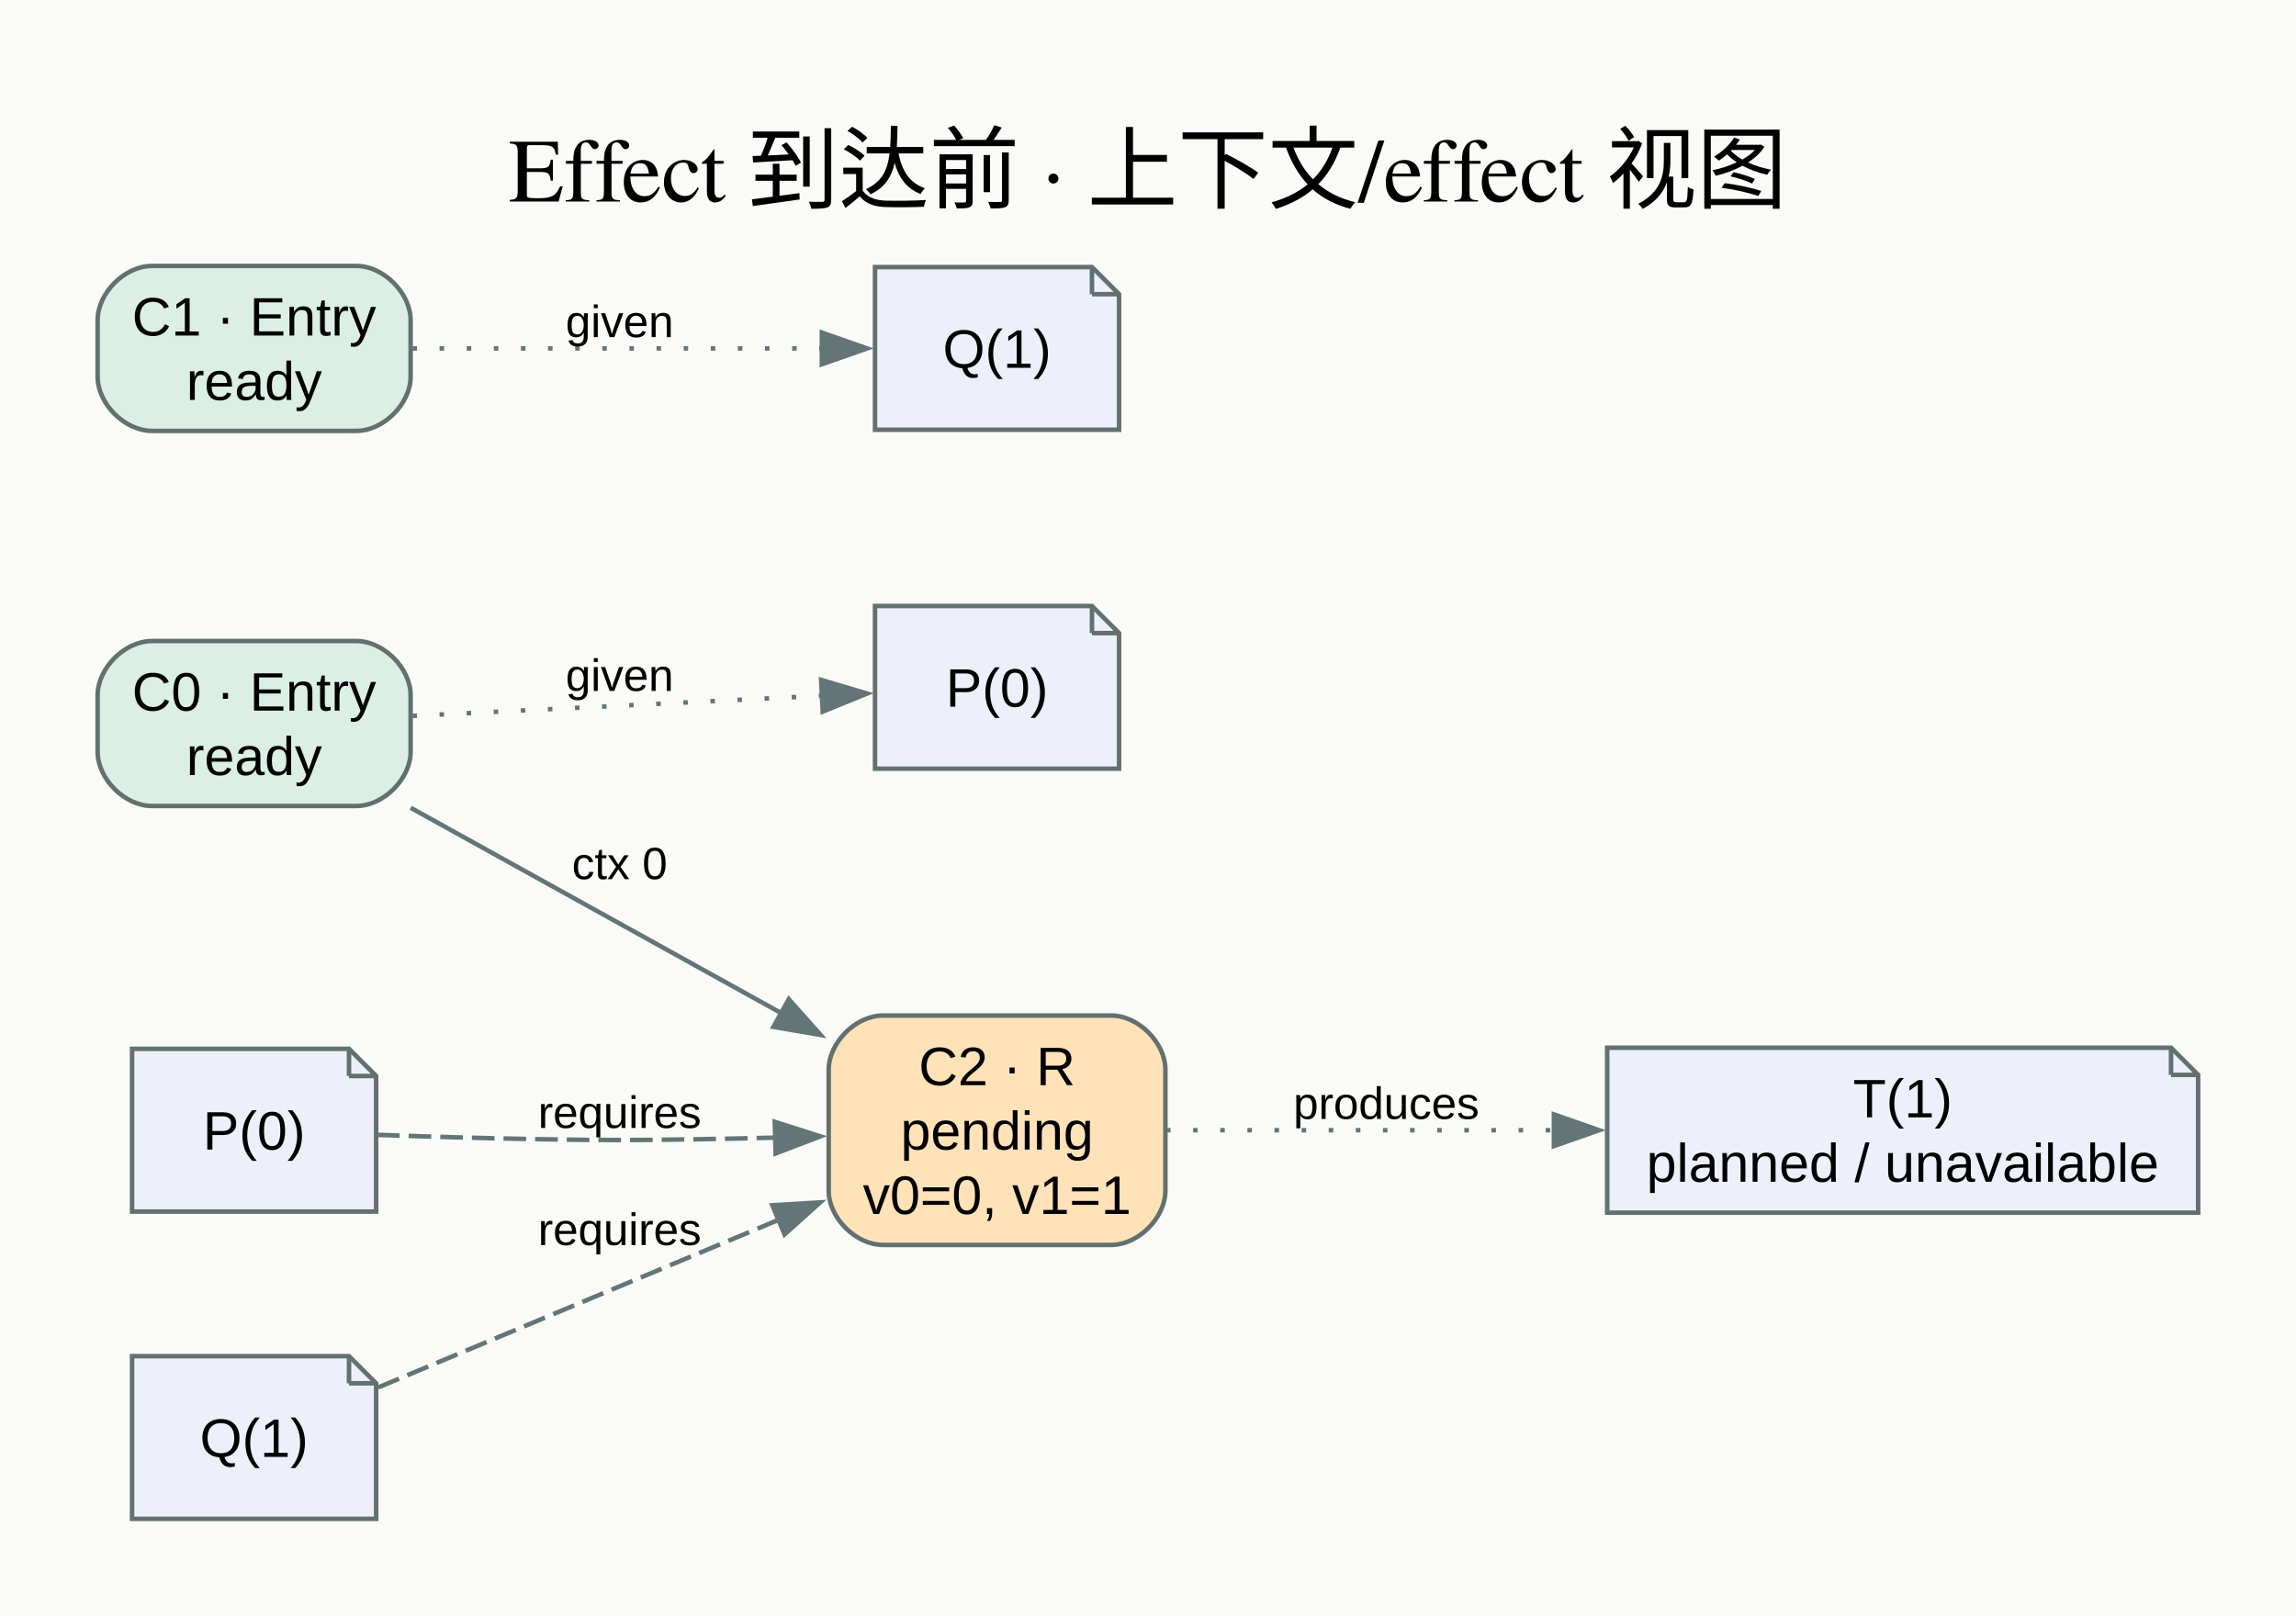
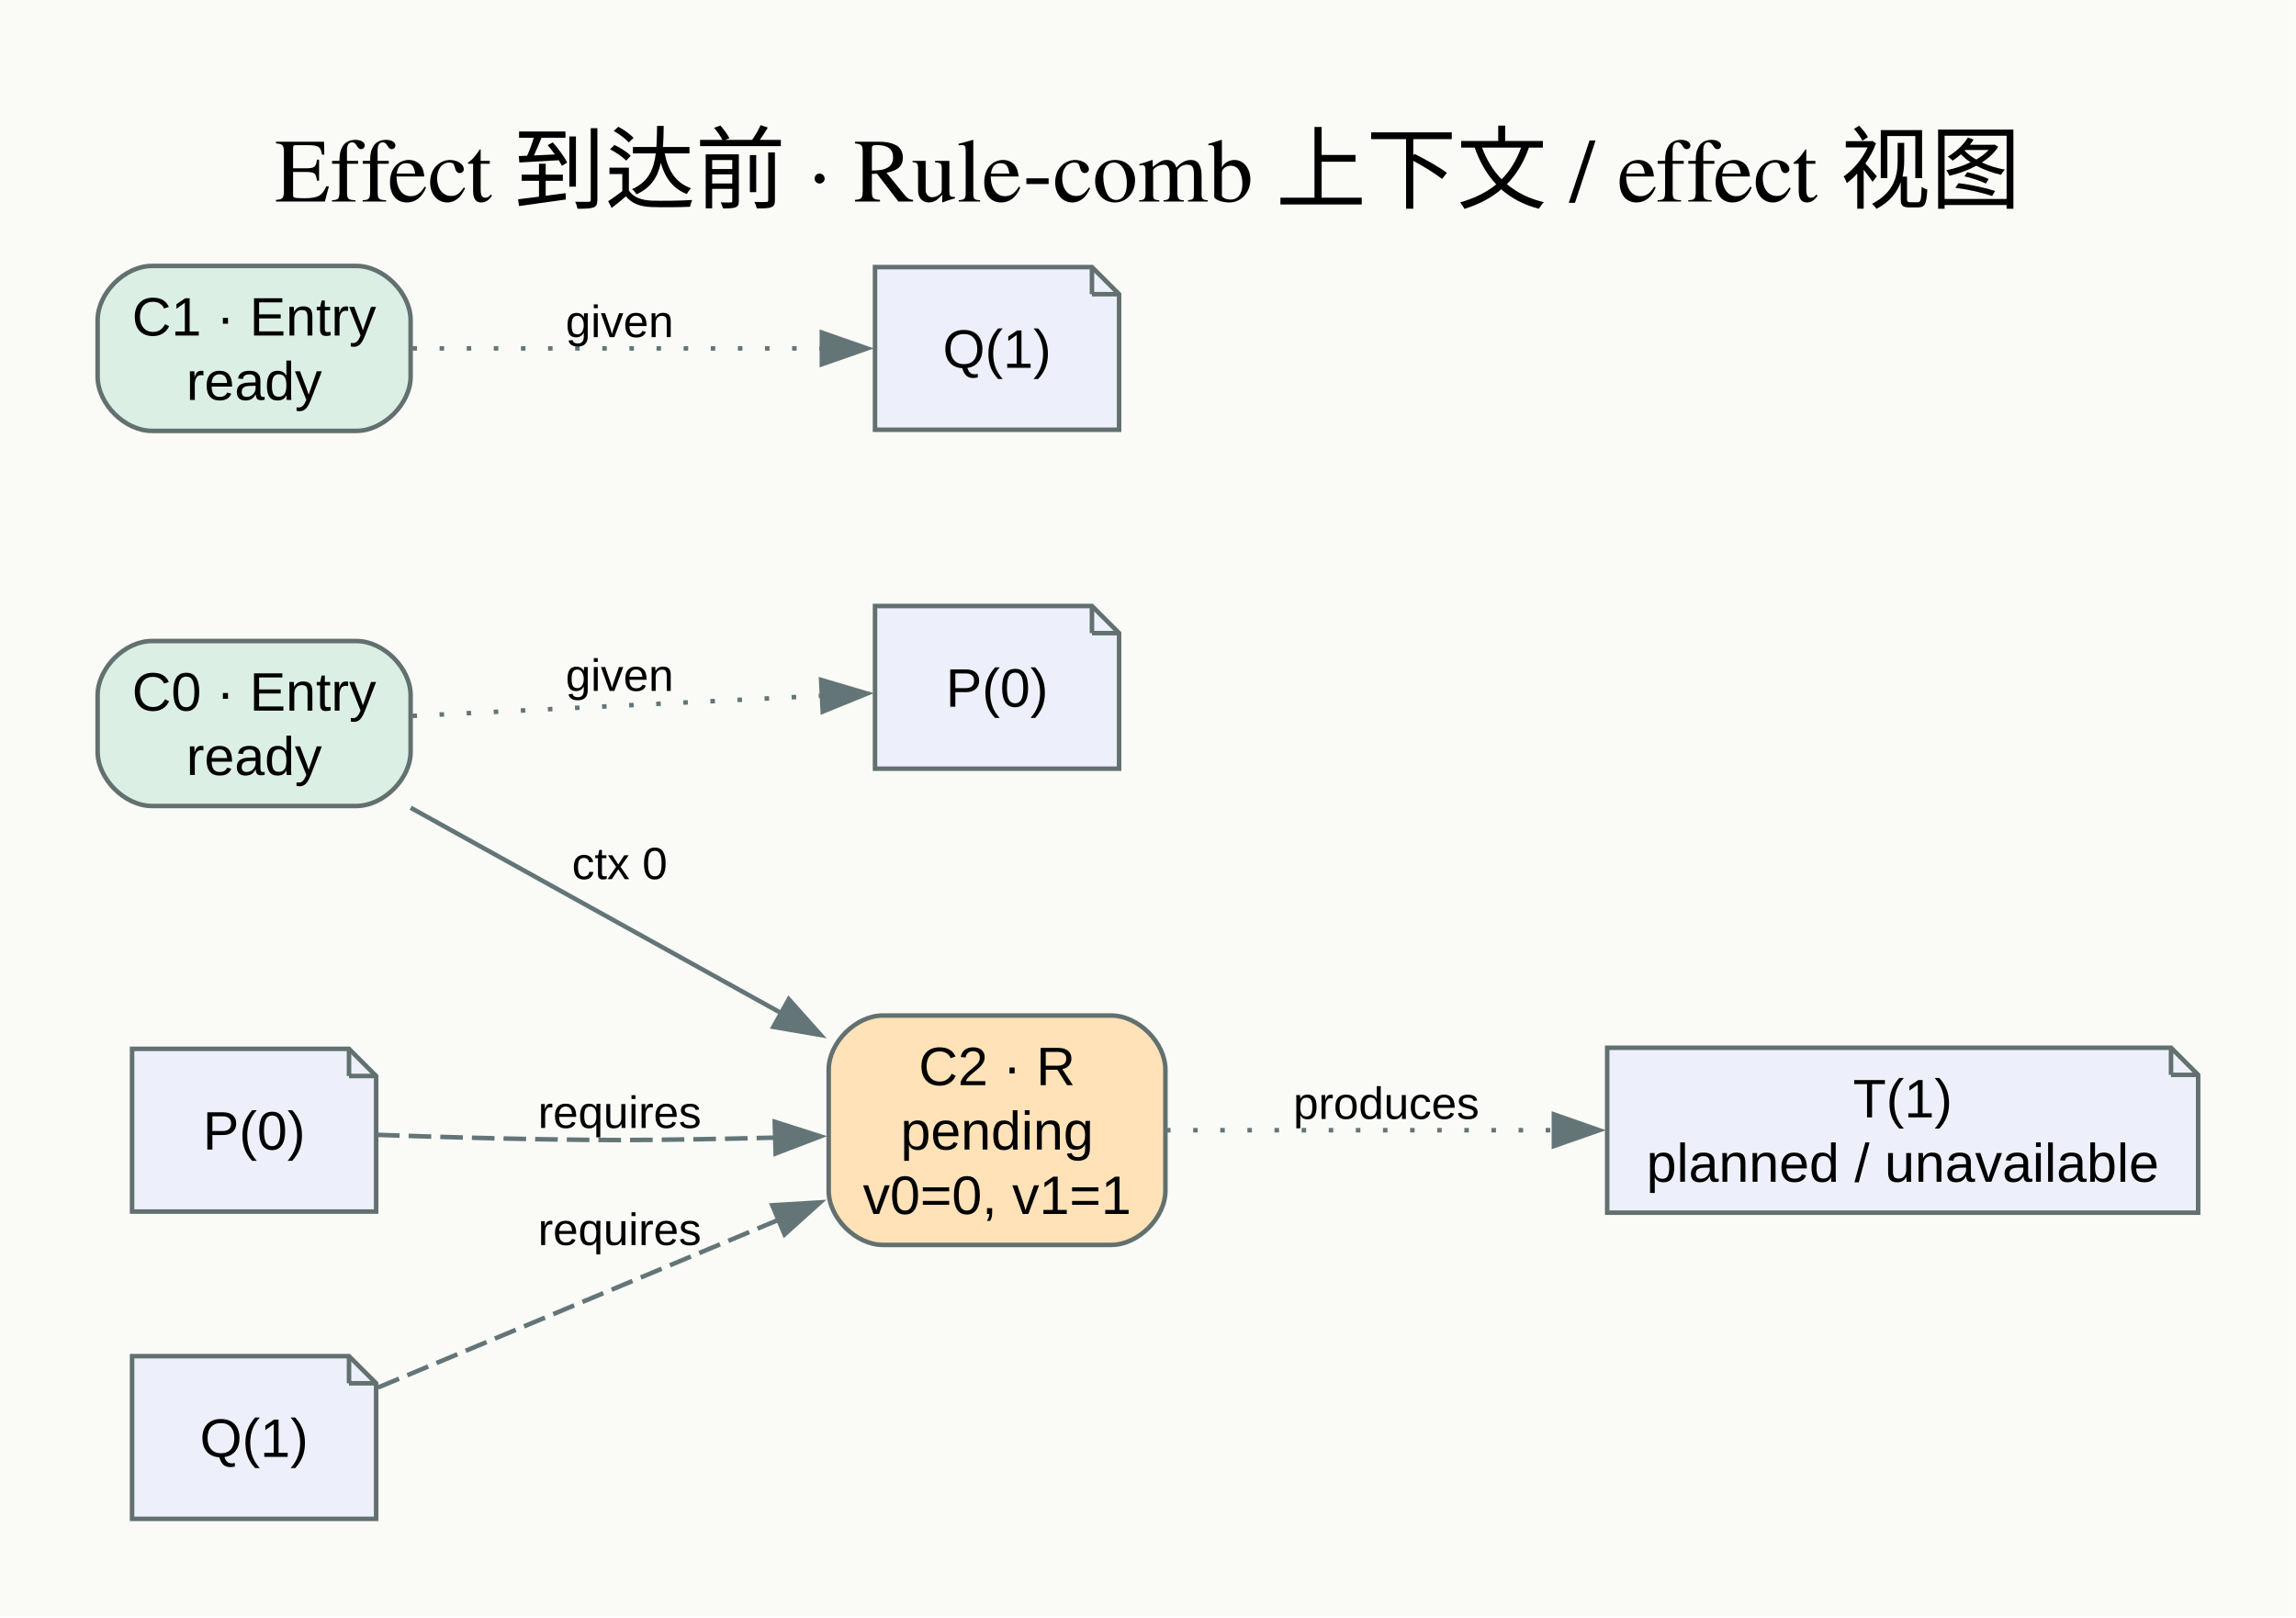
<svg xmlns="http://www.w3.org/2000/svg" width="508pt" height="358pt" viewBox="0.00 0.00 508.00 358.00">
  <g id="graph0" class="graph" transform="scale(1 1) rotate(0) translate(21.6 336.1)">
    <polygon fill="#fafaf7" stroke="none" points="-21.6,21.6 -21.6,-336.1 486.35,-336.1 486.35,21.6 -21.6,21.6" />
-     <text xml:space="preserve" text-anchor="middle" x="232.38" y="-291.5" font-family="Times,serif" font-size="20.00">Effect 到达前 · 上下文/effect 视图</text>
+     <text xml:space="preserve" text-anchor="middle" x="232.38" y="-291.5" font-family="Times,serif" font-size="20.00">Effect 到达前 · Rule-comb 上下文 / effect 视图</text>
    <g id="node1" class="node">
      <path fill="#dcefe5" stroke="#62706f" d="M57.25,-194.25C57.25,-194.25 12,-194.25 12,-194.25 6,-194.25 0,-188.25 0,-182.25 0,-182.25 0,-169.75 0,-169.75 0,-163.75 6,-157.75 12,-157.75 12,-157.75 57.25,-157.75 57.25,-157.75 63.25,-157.75 69.25,-163.75 69.25,-169.75 69.25,-169.75 69.25,-182.25 69.25,-182.25 69.25,-188.25 63.25,-194.25 57.25,-194.25" />
      <text xml:space="preserve" text-anchor="middle" x="34.62" y="-178.85" font-family="Arial" font-size="12.00">C0 · Entry</text>
      <text xml:space="preserve" text-anchor="middle" x="34.62" y="-164.6" font-family="Arial" font-size="12.00">ready</text>
    </g>
    <g id="node2" class="node">
      <polygon fill="#edf0fa" stroke="#62706f" points="220,-202 172,-202 172,-166 226,-166 226,-196 220,-202" />
      <polyline fill="none" stroke="#62706f" points="220,-202 220,-196" />
      <polyline fill="none" stroke="#62706f" points="226,-196 220,-196" />
      <text xml:space="preserve" text-anchor="middle" x="199" y="-179.72" font-family="Arial" font-size="12.00">P(0)</text>
    </g>
    <g id="edge1" class="edge">
      <path fill="none" stroke="#637577" stroke-dasharray="1,5" d="M69.66,-177.68C96.15,-178.98 132.89,-180.79 160.27,-182.14" />
      <polygon fill="#637577" stroke="#637577" points="160.08,-185.64 170.24,-182.63 160.43,-178.64 160.08,-185.64" />
      <text xml:space="preserve" text-anchor="middle" x="115.5" y="-183.22" font-family="Arial" font-size="10.00">given</text>
    </g>
    <g id="node5" class="node">
      <path fill="#ffe2b7" stroke="#62706f" d="M224.25,-111.38C224.25,-111.38 173.75,-111.38 173.75,-111.38 167.75,-111.38 161.75,-105.38 161.75,-99.38 161.75,-99.38 161.75,-72.62 161.75,-72.62 161.75,-66.62 167.75,-60.62 173.75,-60.62 173.75,-60.62 224.25,-60.62 224.25,-60.62 230.25,-60.62 236.25,-66.62 236.25,-72.62 236.25,-72.62 236.25,-99.38 236.25,-99.38 236.25,-105.38 230.25,-111.38 224.25,-111.38" />
      <text xml:space="preserve" text-anchor="middle" x="199" y="-95.97" font-family="Arial" font-size="12.00">C2 · R</text>
      <text xml:space="preserve" text-anchor="middle" x="199" y="-81.72" font-family="Arial" font-size="12.00">pending</text>
      <text xml:space="preserve" text-anchor="middle" x="199" y="-67.47" font-family="Arial" font-size="12.00">v0=0, v1=1</text>
    </g>
    <g id="edge3" class="edge">
      <path fill="none" stroke="#637577" d="M69.27,-157.35C93.07,-144.16 125.3,-126.3 151.55,-111.75" />
      <polygon fill="#637577" stroke="#637577" points="152.92,-114.99 159.97,-107.08 149.52,-108.87 152.92,-114.99" />
      <text xml:space="preserve" text-anchor="middle" x="115.5" y="-141.56" font-family="Arial" font-size="10.00">ctx 0</text>
    </g>
    <g id="node3" class="node">
      <path fill="#dcefe5" stroke="#62706f" d="M57.25,-277.25C57.25,-277.25 12,-277.25 12,-277.25 6,-277.25 0,-271.25 0,-265.25 0,-265.25 0,-252.75 0,-252.75 0,-246.75 6,-240.75 12,-240.75 12,-240.75 57.25,-240.75 57.25,-240.75 63.25,-240.75 69.25,-246.75 69.25,-252.75 69.25,-252.75 69.25,-265.25 69.25,-265.25 69.25,-271.25 63.25,-277.25 57.25,-277.25" />
      <text xml:space="preserve" text-anchor="middle" x="34.62" y="-261.85" font-family="Arial" font-size="12.00">C1 · Entry</text>
      <text xml:space="preserve" text-anchor="middle" x="34.62" y="-247.6" font-family="Arial" font-size="12.00">ready</text>
    </g>
    <g id="node4" class="node">
      <polygon fill="#edf0fa" stroke="#62706f" points="220,-277 172,-277 172,-241 226,-241 226,-271 220,-277" />
      <polyline fill="none" stroke="#62706f" points="220,-277 220,-271" />
      <polyline fill="none" stroke="#62706f" points="226,-271 220,-271" />
      <text xml:space="preserve" text-anchor="middle" x="199" y="-254.72" font-family="Arial" font-size="12.00">Q(1)</text>
    </g>
    <g id="edge2" class="edge">
      <path fill="none" stroke="#637577" stroke-dasharray="1,5" d="M69.66,-259C96.15,-259 132.89,-259 160.27,-259" />
      <polygon fill="#637577" stroke="#637577" points="160.24,-262.5 170.24,-259 160.24,-255.5 160.24,-262.5" />
      <text xml:space="preserve" text-anchor="middle" x="115.5" y="-261.5" font-family="Arial" font-size="10.00">given</text>
    </g>
    <g id="node8" class="node">
      <polygon fill="#edf0fa" stroke="#62706f" points="458.75,-104.25 334,-104.25 334,-67.75 464.75,-67.75 464.75,-98.25 458.75,-104.25" />
      <polyline fill="none" stroke="#62706f" points="458.75,-104.25 458.75,-98.25" />
      <polyline fill="none" stroke="#62706f" points="464.75,-98.25 458.75,-98.25" />
      <text xml:space="preserve" text-anchor="middle" x="399.38" y="-88.85" font-family="Arial" font-size="12.00">T(1)</text>
      <text xml:space="preserve" text-anchor="middle" x="399.38" y="-74.6" font-family="Arial" font-size="12.00">planned / unavailable</text>
    </g>
    <g id="edge6" class="edge">
      <path fill="none" stroke="#637577" stroke-dasharray="1,5" d="M236.39,-86C260.49,-86 292.99,-86 322.56,-86" />
      <polygon fill="#637577" stroke="#637577" points="322.21,-89.5 332.21,-86 322.21,-82.5 322.21,-89.5" />
      <text xml:space="preserve" text-anchor="middle" x="285.12" y="-88.5" font-family="Arial" font-size="10.00">produces</text>
    </g>
    <g id="node6" class="node">
      <polygon fill="#edf0fa" stroke="#62706f" points="55.62,-104 7.62,-104 7.62,-68 61.62,-68 61.62,-98 55.62,-104" />
      <polyline fill="none" stroke="#62706f" points="55.62,-104 55.62,-98" />
      <polyline fill="none" stroke="#62706f" points="61.62,-98 55.62,-98" />
      <text xml:space="preserve" text-anchor="middle" x="34.62" y="-81.72" font-family="Arial" font-size="12.00">P(0)</text>
    </g>
    <g id="edge4" class="edge">
      <path fill="none" stroke="#637577" stroke-dasharray="5,2" d="M61.82,-84.98C73.04,-84.59 86.29,-84.19 98.25,-84 113.58,-83.76 117.42,-83.77 132.75,-84 138.41,-84.09 144.35,-84.22 150.24,-84.37" />
      <polygon fill="#637577" stroke="#637577" points="149.82,-87.86 159.91,-84.64 150.01,-80.86 149.82,-87.86" />
      <text xml:space="preserve" text-anchor="middle" x="115.5" y="-86.5" font-family="Arial" font-size="10.00">requires</text>
    </g>
    <g id="node7" class="node">
      <polygon fill="#edf0fa" stroke="#62706f" points="55.62,-36 7.62,-36 7.62,0 61.62,0 61.62,-30 55.62,-36" />
      <polyline fill="none" stroke="#62706f" points="55.62,-36 55.62,-30" />
      <polyline fill="none" stroke="#62706f" points="61.62,-30 55.62,-30" />
      <text xml:space="preserve" text-anchor="middle" x="34.62" y="-13.72" font-family="Arial" font-size="12.00">Q(1)</text>
    </g>
    <g id="edge5" class="edge">
      <path fill="none" stroke="#637577" stroke-dasharray="5,2" d="M62.07,-29.08C86.09,-39.13 122.05,-54.19 150.96,-66.3" />
      <polygon fill="#637577" stroke="#637577" points="149.28,-69.39 159.86,-70.03 151.98,-62.94 149.28,-69.39" />
      <text xml:space="preserve" text-anchor="middle" x="115.5" y="-60.59" font-family="Arial" font-size="10.00">requires</text>
    </g>
  </g>
</svg>
